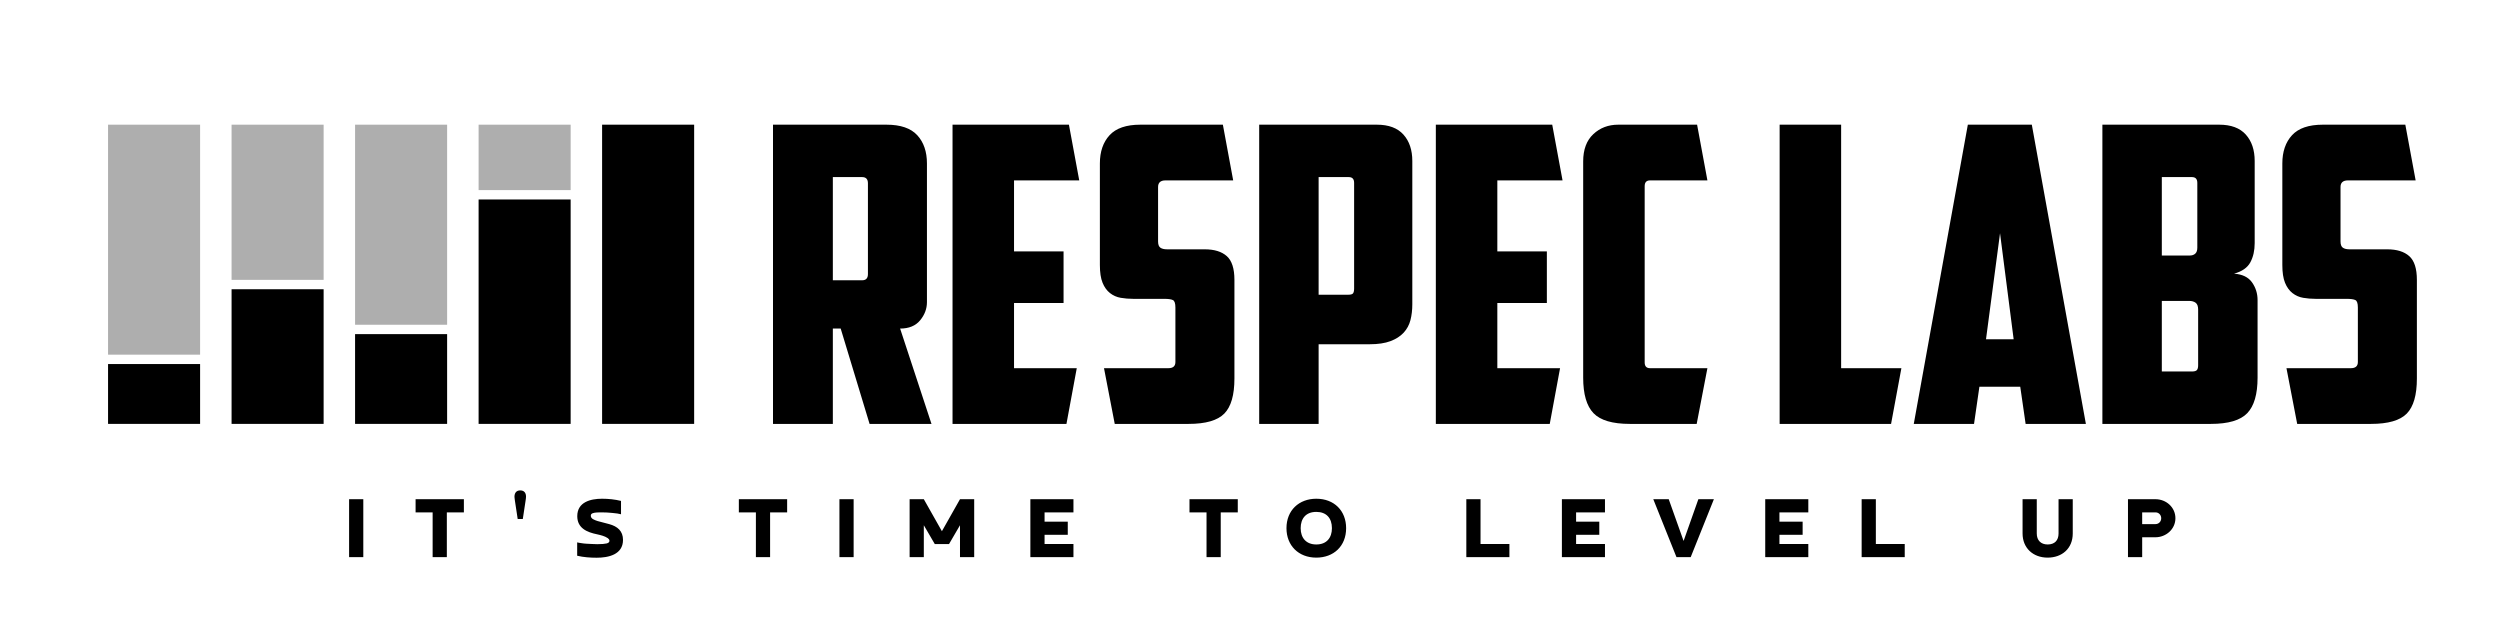
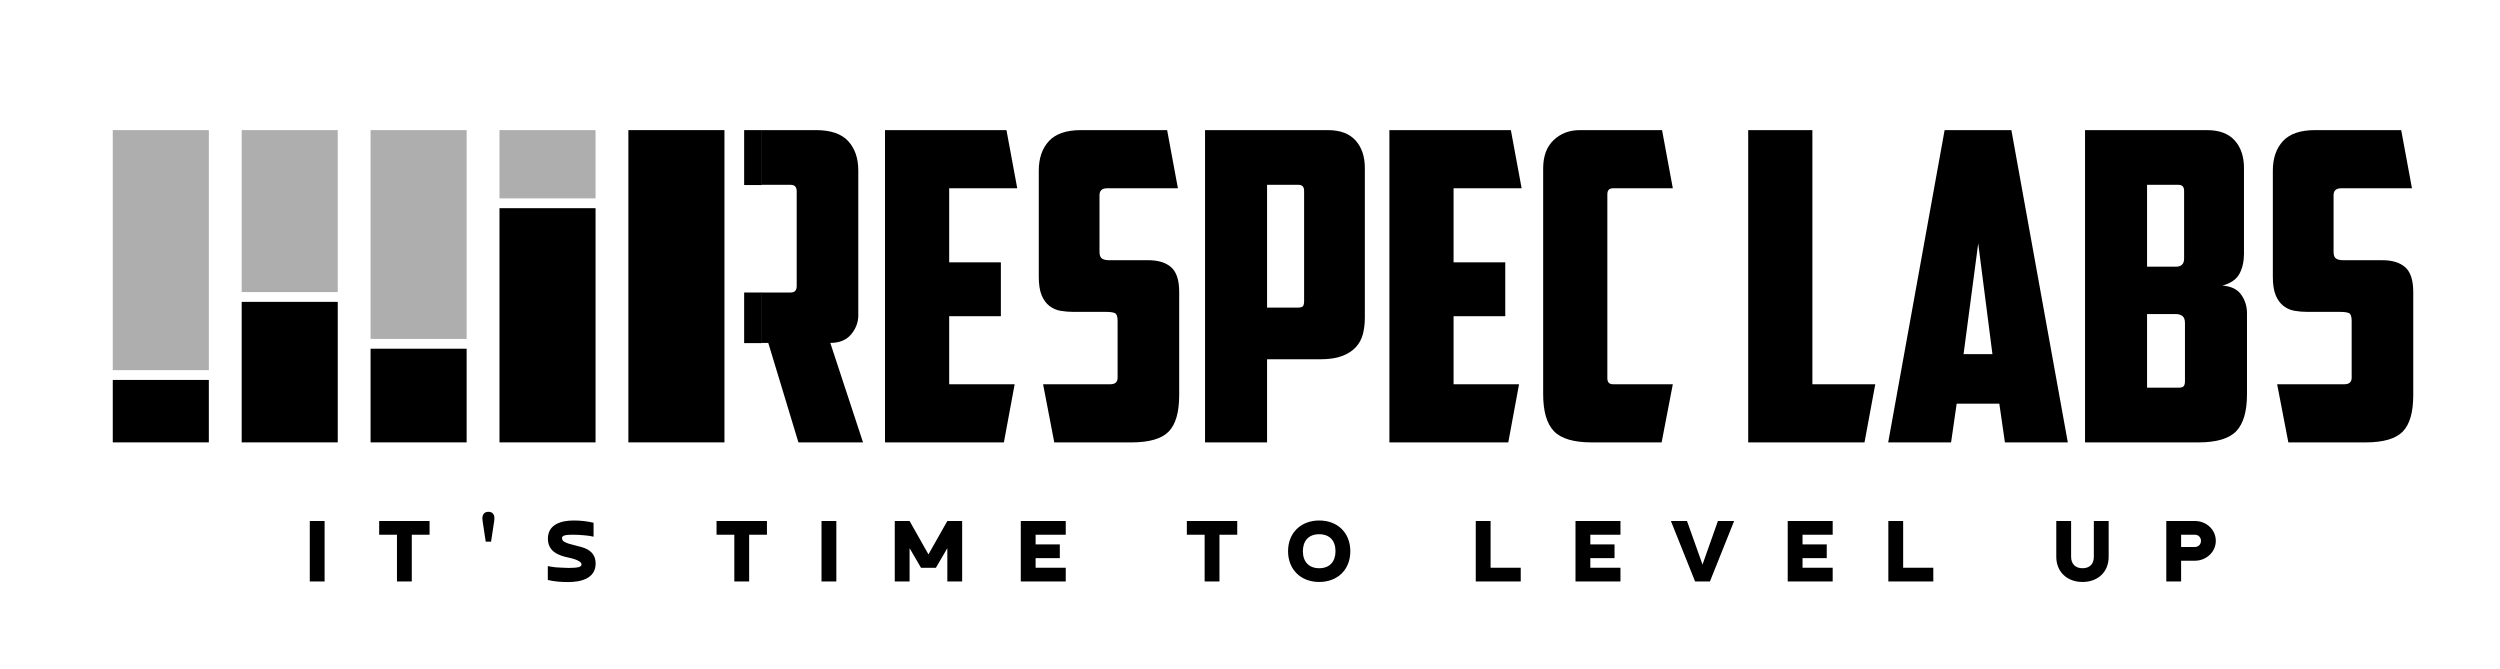
- <svg xmlns="http://www.w3.org/2000/svg" version="1.1" width="3213.693" height="823.788" viewBox="0 0 3213.693 823.788">
+ <svg xmlns="http://www.w3.org/2000/svg" version="1.1" width="3079.31" height="823.788" viewBox="0 0 3079.31 823.788">
  <g transform="scale(10.68467) translate(10, 10)">
    <defs id="SvgjsDefs1464" />
-     <g id="SvgjsG1465" featureKey="mlRtrp-0" transform="matrix(0.5696202,0,0,0.5696202,31.36203,45.63924)" fill="#000">
+     <g id="SvgjsG1465" featureKey="mlRtrp-0" transform="matrix(0.5696202,0,0,0.5696202,25.0734,45.63924)" fill="#000">
      <path d="M1.12 7.76 l3 0 l0 12.24 l-3 0 l0 -12.24 z M15.164 7.76 l10.2 0 l0 2.78 l-3.6 0 l0 9.46 l-3 0 l0 -9.46 l-3.6 0 l0 -2.78 z M38.388 8.12 l-0.58 3.82 l-1.08 0 l-0.58 -3.82 c-0.02 -0.18 -0.04 -0.32 -0.06 -0.46 s-0.04 -0.26 -0.04 -0.4 c0 -0.8 0.38 -1.36 1.22 -1.36 c0.82 0 1.22 0.52 1.22 1.32 c0 0.22 -0.04 0.52 -0.1 0.9 z M49.292 19.7 l0 -2.82 c0.24 0.06 0.54 0.12 0.88 0.16 c0.34 0.06 0.7 0.1 1.08 0.12 s0.76 0.04 1.16 0.06 s0.78 0.04 1.12 0.04 c0.94 0 1.6 -0.06 2 -0.16 c0.38 -0.1 0.58 -0.28 0.58 -0.56 c0 -0.24 -0.18 -0.42 -0.36 -0.56 c-0.66 -0.44 -1.44 -0.62 -2.22 -0.8 c-2.2 -0.44 -4.22 -1.32 -4.22 -3.84 c0 -2.98 2.82 -3.68 5.24 -3.68 c1.34 0 2.7 0.14 4 0.46 l0 2.82 c-0.2 -0.06 -0.46 -0.1 -0.78 -0.16 c-0.34 -0.04 -0.68 -0.08 -1.06 -0.12 c-0.78 -0.08 -1.52 -0.12 -2.3 -0.12 c-0.44 0 -1.36 0 -1.78 0.16 c-0.28 0.1 -0.46 0.22 -0.46 0.54 c0 0.16 0.04 0.3 0.12 0.42 c0.08 0.14 0.22 0.24 0.4 0.34 c0.54 0.3 1.24 0.48 1.84 0.62 c0.5 0.12 1 0.26 1.52 0.4 c1.76 0.48 2.92 1.46 2.92 3.34 c0 3.1 -3.08 3.76 -5.56 3.76 c-1.36 0 -2.78 -0.1 -4.12 -0.42 z M83.44 7.76 l10.2 0 l0 2.78 l-3.6 0 l0 9.46 l-3 0 l0 -9.46 l-3.6 0 l0 -2.78 z M104.684 7.76 l3 0 l0 12.24 l-3 0 l0 -12.24 z M122.508 13.26 l0 6.74 l-3 0 l0 -12.24 l3 0 l3.82 6.76 l3.82 -6.76 l3 0 l0 12.24 l-3 0 l0 -6.74 l-2.32 3.98 l-3 0 z M145.012 7.76 l9.1 0 l0 2.78 l-6.1 0 l0 1.96 l4.9 0 l0 2.78 l-4.9 0 l0 1.94 l6.1 0 l0 2.78 l-9.1 0 l0 -12.24 z M178.62 7.76 l10.2 0 l0 2.78 l-3.6 0 l0 9.46 l-3 0 l0 -9.46 l-3.6 0 l0 -2.78 z M205.404 17.32 c2.18 0 3.3 -1.4 3.3 -3.44 c0 -2.16 -1.2 -3.44 -3.3 -3.44 c-2.2 0 -3.3 1.4 -3.3 3.44 c0 2.12 1.22 3.44 3.3 3.44 z M205.404 20.1 c-3.76 0 -6.3 -2.56 -6.3 -6.22 c0 -3.78 2.66 -6.22 6.3 -6.22 c3.78 0 6.3 2.54 6.3 6.22 c0 3.8 -2.64 6.22 -6.3 6.22 z M246.192 17.22 l0 2.78 l-9.1 0 l0 -12.24 l3 0 l0 9.46 l6.1 0 z M257.276 7.76 l9.1 0 l0 2.78 l-6.1 0 l0 1.96 l4.9 0 l0 2.78 l-4.9 0 l0 1.94 l6.1 0 l0 2.78 l-9.1 0 l0 -12.24 z M286.1 7.76 l3.28 0 l-4.9 12.24 l-3 0 l-4.9 -12.24 l3.26 0 l3.14 8.82 z M300.224 7.76 l9.1 0 l0 2.78 l-6.1 0 l0 1.96 l4.9 0 l0 2.78 l-4.9 0 l0 1.94 l6.1 0 l0 2.78 l-9.1 0 l0 -12.24 z M329.688 17.22 l0 2.78 l-9.1 0 l0 -12.24 l3 0 l0 9.46 l6.1 0 z M362.176 7.76 l3 0 l0 7.24 c0 3.18 -2.28 5.1 -5.3 5.1 c-3.1 0 -5.3 -2.04 -5.3 -5.1 l0 -7.24 l3 0 l0 7.24 c0 1.44 0.86 2.32 2.3 2.32 c1.48 0 2.3 -0.86 2.3 -2.32 l0 -7.24 z M376.84 20 l0 -12.24 l5.8 0 c2.28 0 4.22 1.72 4.22 4.02 c0 2.32 -2 4.02 -4.22 4.02 l-2.8 0 l0 4.2 l-3 0 z M382.64 10.54 l-2.8 0 l0 2.48 l2.8 0 c0.7 0 1.22 -0.54 1.22 -1.24 s-0.52 -1.24 -1.22 -1.24 z" />
    </g>
    <g id="SvgjsG1466" featureKey="nameLeftFeature-0" transform="matrix(1,0,0,1,5,23)" fill="#000">
      <path d="" />
    </g>
    <g id="SvgjsG1467" featureKey="inlineSymbolFeature-0" transform="matrix(0.7051357,0,0,0.7051357,3,-12.25749)" fill="#000">
      <rect x="0" y="24.474" width="15.705" height="39.241" fill-opacity="0.32" />
      <rect x="0" y="65.315" width="15.705" height="10.210" />
      <rect x="21.075" y="24.474" width="15.705" height="26.478" fill-opacity="0.32" />
      <rect x="21.075" y="52.552" width="15.705" height="22.973" />
      <rect x="42.147" y="24.474" width="15.705" height="34.136" fill-opacity="0.32" />
      <rect x="42.147" y="60.210" width="15.705" height="15.315" />
      <rect x="63.223" y="24.474" width="15.705" height="11.163" fill-opacity="0.32" />
      <rect x="63.223" y="37.237" width="15.705" height="38.288" />
      <rect x="84.295" y="24.474" width="15.705" height="51.051" />
    </g>
-     <g id="SvgjsG1468" featureKey="nameRightFeature-0" transform="matrix(2.482755,0,0,2.482755,81.51035,-8.655099)" fill="#000">
-       <path d="M3.5 8.04 l0 5 l1.42 0 c0.187 0 0.28 -0.1 0.28 -0.3 l0 -4.4 c0 -0.2 -0.093 -0.3 -0.28 -0.3 l-1.42 0 z M8.06 14.1 c0 0.32 -0.11 0.613 -0.33 0.88 s-0.543 0.4 -0.97 0.4 l1.52 4.62 l-3 0 l-1.4 -4.62 l-0.38 0 l0 4.62 l-2.9 0 l0 -14.5 l5.5 0 c0.68 0 1.177 0.17 1.49 0.51 s0.47 0.797 0.47 1.37 l0 6.72 z M9.3 5.5 l5.64 0 l0.5 2.7 l-3.16 0 l0 3.44 l2.4 0 l0 2.5 l-2.4 0 l0 3.16 l3.04 0 l-0.5 2.7 l-5.52 0 l0 -14.5 z M17.16 20 l-0.52 -2.7 l3.12 0 c0.227 0 0.34 -0.1 0.34 -0.3 l0 -2.64 c0 -0.2 -0.04 -0.32 -0.12 -0.36 s-0.22 -0.06 -0.42 -0.06 l-1.5 0 c-0.213 0 -0.417 -0.017 -0.61 -0.05 s-0.367 -0.11 -0.52 -0.23 s-0.273 -0.287 -0.36 -0.5 s-0.13 -0.5 -0.13 -0.86 l0 -4.92 c0 -0.573 0.157 -1.03 0.47 -1.37 s0.81 -0.51 1.49 -0.51 l4 0 l0.5 2.7 l-3.28 0 c-0.24 0 -0.36 0.107 -0.36 0.32 l0 2.64 c0 0.147 0.037 0.247 0.11 0.3 s0.183 0.08 0.33 0.08 l1.82 0 c0.467 0 0.823 0.11 1.07 0.33 s0.37 0.603 0.37 1.15 l0 4.78 c0 0.8 -0.163 1.367 -0.49 1.7 s-0.903 0.5 -1.73 0.5 l-3.58 0 z M27.04 8.04 l0 5.7 l1.44 0 c0.12 0 0.197 -0.023 0.23 -0.07 s0.05 -0.123 0.05 -0.23 l0 -5.12 c0 -0.187 -0.087 -0.28 -0.26 -0.28 l-1.46 0 z M29.86 5.5 c0.573 0 1.003 0.16 1.29 0.48 s0.43 0.747 0.43 1.28 l0 6.94 c0 0.28 -0.03 0.537 -0.09 0.77 s-0.17 0.437 -0.33 0.61 s-0.373 0.31 -0.64 0.41 s-0.6 0.15 -1 0.15 l-2.48 0 l0 3.86 l-2.88 0 l0 -14.5 l5.7 0 z M32.72 5.5 l5.64 0 l0.5 2.7 l-3.16 0 l0 3.44 l2.4 0 l0 2.5 l-2.4 0 l0 3.16 l3.04 0 l-0.5 2.7 l-5.52 0 l0 -14.5 z M42.12 20 c-0.84 0 -1.427 -0.173 -1.76 -0.52 s-0.5 -0.92 -0.5 -1.72 l0 -10.48 c0 -0.573 0.163 -1.013 0.49 -1.32 s0.73 -0.46 1.21 -0.46 l3.82 0 l0.5 2.7 l-2.78 0 c-0.173 0 -0.26 0.093 -0.26 0.28 l0 8.54 c0 0.187 0.087 0.28 0.26 0.28 l2.78 0 l-0.52 2.7 l-3.24 0 z M49.38 5.5 l2.98 0 l0 11.8 l2.92 0 l-0.5 2.7 l-5.4 0 l0 -14.5 z M59.06 18.2 l-0.26 1.8 l-2.92 0 l2.62 -14.5 l3.1 0 l2.62 14.5 l-2.92 0 l-0.26 -1.8 l-1.98 0 z M59.38 15.9 l1.34 0 l-0.66 -5.14 z M67.9 8.04 l0 3.8 l1.36 0 c0.107 0 0.193 -0.03 0.26 -0.09 s0.1 -0.157 0.1 -0.29 l0 -3.14 c0 -0.187 -0.087 -0.28 -0.26 -0.28 l-1.46 0 z M69.66 14.46 c0 -0.16 -0.04 -0.27 -0.12 -0.33 s-0.187 -0.09 -0.32 -0.09 l-1.32 0 l0 3.42 l1.46 0 c0.12 0 0.2 -0.023 0.24 -0.07 s0.06 -0.123 0.06 -0.23 l0 -2.7 z M72.4 11.24 c0 0.36 -0.07 0.67 -0.21 0.93 s-0.403 0.443 -0.79 0.55 c0.4 0.027 0.69 0.167 0.87 0.42 s0.27 0.54 0.27 0.86 l0 3.76 c0 0.8 -0.167 1.373 -0.5 1.72 s-0.92 0.52 -1.76 0.52 l-5.26 0 l0 -14.5 l5.66 0 c0.573 0 1.003 0.16 1.29 0.48 s0.43 0.747 0.43 1.28 l0 3.98 z M74.46 20 l-0.52 -2.7 l3.12 0 c0.227 0 0.34 -0.1 0.34 -0.3 l0 -2.64 c0 -0.2 -0.04 -0.32 -0.12 -0.36 s-0.22 -0.06 -0.42 -0.06 l-1.5 0 c-0.213 0 -0.417 -0.017 -0.61 -0.05 s-0.367 -0.11 -0.52 -0.23 s-0.273 -0.287 -0.36 -0.5 s-0.13 -0.5 -0.13 -0.86 l0 -4.92 c0 -0.573 0.157 -1.03 0.47 -1.37 s0.81 -0.51 1.49 -0.51 l4 0 l0.5 2.7 l-3.28 0 c-0.24 0 -0.36 0.107 -0.36 0.32 l0 2.64 c0 0.147 0.037 0.247 0.11 0.3 s0.183 0.08 0.33 0.08 l1.82 0 c0.467 0 0.823 0.11 1.07 0.33 s0.37 0.603 0.37 1.15 l0 4.78 c0 0.8 -0.163 1.367 -0.49 1.7 s-0.903 0.5 -1.73 0.5 l-3.58 0 z" />
+     <clipPath id="rlNoStem" clipPathUnits="userSpaceOnUse">
+       <rect x="3.56" y="-50" width="1000" height="200" />
+     </clipPath>
+     <g id="SvgjsG1468" featureKey="nameRightFeature-0" transform="matrix(2.482755,0,0,2.482755,68.9331,-8.655099)" fill="#000">
+       <rect x="2.760" y="5.5" width="0.820" height="2.55" />
+       <rect x="2.760" y="13.04" width="0.820" height="2.35" />
+       <path clip-path="url(#rlNoStem)" d="M3.5 8.04 l0 5 l1.42 0 c0.187 0 0.28 -0.1 0.28 -0.3 l0 -4.4 c0 -0.2 -0.093 -0.3 -0.28 -0.3 l-1.42 0 z M8.06 14.1 c0 0.32 -0.11 0.613 -0.33 0.88 s-0.543 0.4 -0.97 0.4 l1.52 4.62 l-3 0 l-1.4 -4.62 l-0.38 0 l0 4.62 l-2.9 0 l0 -14.5 l5.5 0 c0.68 0 1.177 0.17 1.49 0.51 s0.47 0.797 0.47 1.37 l0 6.72 z M9.3 5.5 l5.64 0 l0.5 2.7 l-3.16 0 l0 3.44 l2.4 0 l0 2.5 l-2.4 0 l0 3.16 l3.04 0 l-0.5 2.7 l-5.52 0 l0 -14.5 z M17.16 20 l-0.52 -2.7 l3.12 0 c0.227 0 0.34 -0.1 0.34 -0.3 l0 -2.64 c0 -0.2 -0.04 -0.32 -0.12 -0.36 s-0.22 -0.06 -0.42 -0.06 l-1.5 0 c-0.213 0 -0.417 -0.017 -0.61 -0.05 s-0.367 -0.11 -0.52 -0.23 s-0.273 -0.287 -0.36 -0.5 s-0.13 -0.5 -0.13 -0.86 l0 -4.92 c0 -0.573 0.157 -1.03 0.47 -1.37 s0.81 -0.51 1.49 -0.51 l4 0 l0.5 2.7 l-3.28 0 c-0.24 0 -0.36 0.107 -0.36 0.32 l0 2.64 c0 0.147 0.037 0.247 0.11 0.3 s0.183 0.08 0.33 0.08 l1.82 0 c0.467 0 0.823 0.11 1.07 0.33 s0.37 0.603 0.37 1.15 l0 4.78 c0 0.8 -0.163 1.367 -0.49 1.7 s-0.903 0.5 -1.73 0.5 l-3.58 0 z M27.04 8.04 l0 5.7 l1.44 0 c0.12 0 0.197 -0.023 0.23 -0.07 s0.05 -0.123 0.05 -0.23 l0 -5.12 c0 -0.187 -0.087 -0.28 -0.26 -0.28 l-1.46 0 z M29.86 5.5 c0.573 0 1.003 0.16 1.29 0.48 s0.43 0.747 0.43 1.28 l0 6.94 c0 0.28 -0.03 0.537 -0.09 0.77 s-0.17 0.437 -0.33 0.61 s-0.373 0.31 -0.64 0.41 s-0.6 0.15 -1 0.15 l-2.48 0 l0 3.86 l-2.88 0 l0 -14.5 l5.7 0 z M32.72 5.5 l5.64 0 l0.5 2.7 l-3.16 0 l0 3.44 l2.4 0 l0 2.5 l-2.4 0 l0 3.16 l3.04 0 l-0.5 2.7 l-5.52 0 l0 -14.5 z M42.12 20 c-0.84 0 -1.427 -0.173 -1.76 -0.52 s-0.5 -0.92 -0.5 -1.72 l0 -10.48 c0 -0.573 0.163 -1.013 0.49 -1.32 s0.73 -0.46 1.21 -0.46 l3.82 0 l0.5 2.7 l-2.78 0 c-0.173 0 -0.26 0.093 -0.26 0.28 l0 8.54 c0 0.187 0.087 0.28 0.26 0.28 l2.78 0 l-0.52 2.7 l-3.24 0 z M49.38 5.5 l2.98 0 l0 11.8 l2.92 0 l-0.5 2.7 l-5.4 0 l0 -14.5 z M59.06 18.2 l-0.26 1.8 l-2.92 0 l2.62 -14.5 l3.1 0 l2.62 14.5 l-2.92 0 l-0.26 -1.8 l-1.98 0 z M59.38 15.9 l1.34 0 l-0.66 -5.14 z M67.9 8.04 l0 3.8 l1.36 0 c0.107 0 0.193 -0.03 0.26 -0.09 s0.1 -0.157 0.1 -0.29 l0 -3.14 c0 -0.187 -0.087 -0.28 -0.26 -0.28 l-1.46 0 z M69.66 14.46 c0 -0.16 -0.04 -0.27 -0.12 -0.33 s-0.187 -0.09 -0.32 -0.09 l-1.32 0 l0 3.42 l1.46 0 c0.12 0 0.2 -0.023 0.24 -0.07 s0.06 -0.123 0.06 -0.23 l0 -2.7 z M72.4 11.24 c0 0.36 -0.07 0.67 -0.21 0.93 s-0.403 0.443 -0.79 0.55 c0.4 0.027 0.69 0.167 0.87 0.42 s0.27 0.54 0.27 0.86 l0 3.76 c0 0.8 -0.167 1.373 -0.5 1.72 s-0.92 0.52 -1.76 0.52 l-5.26 0 l0 -14.5 l5.66 0 c0.573 0 1.003 0.16 1.29 0.48 s0.43 0.747 0.43 1.28 l0 3.98 z M74.46 20 l-0.52 -2.7 l3.12 0 c0.227 0 0.34 -0.1 0.34 -0.3 l0 -2.64 c0 -0.2 -0.04 -0.32 -0.12 -0.36 s-0.22 -0.06 -0.42 -0.06 l-1.5 0 c-0.213 0 -0.417 -0.017 -0.61 -0.05 s-0.367 -0.11 -0.52 -0.23 s-0.273 -0.287 -0.36 -0.5 s-0.13 -0.5 -0.13 -0.86 l0 -4.92 c0 -0.573 0.157 -1.03 0.47 -1.37 s0.81 -0.51 1.49 -0.51 l4 0 l0.5 2.7 l-3.28 0 c-0.24 0 -0.36 0.107 -0.36 0.32 l0 2.64 c0 0.147 0.037 0.247 0.11 0.3 s0.183 0.08 0.33 0.08 l1.82 0 c0.467 0 0.823 0.11 1.07 0.33 s0.37 0.603 0.37 1.15 l0 4.78 c0 0.8 -0.163 1.367 -0.49 1.7 s-0.903 0.5 -1.73 0.5 l-3.58 0 z" />
    </g>
  </g>
</svg>
